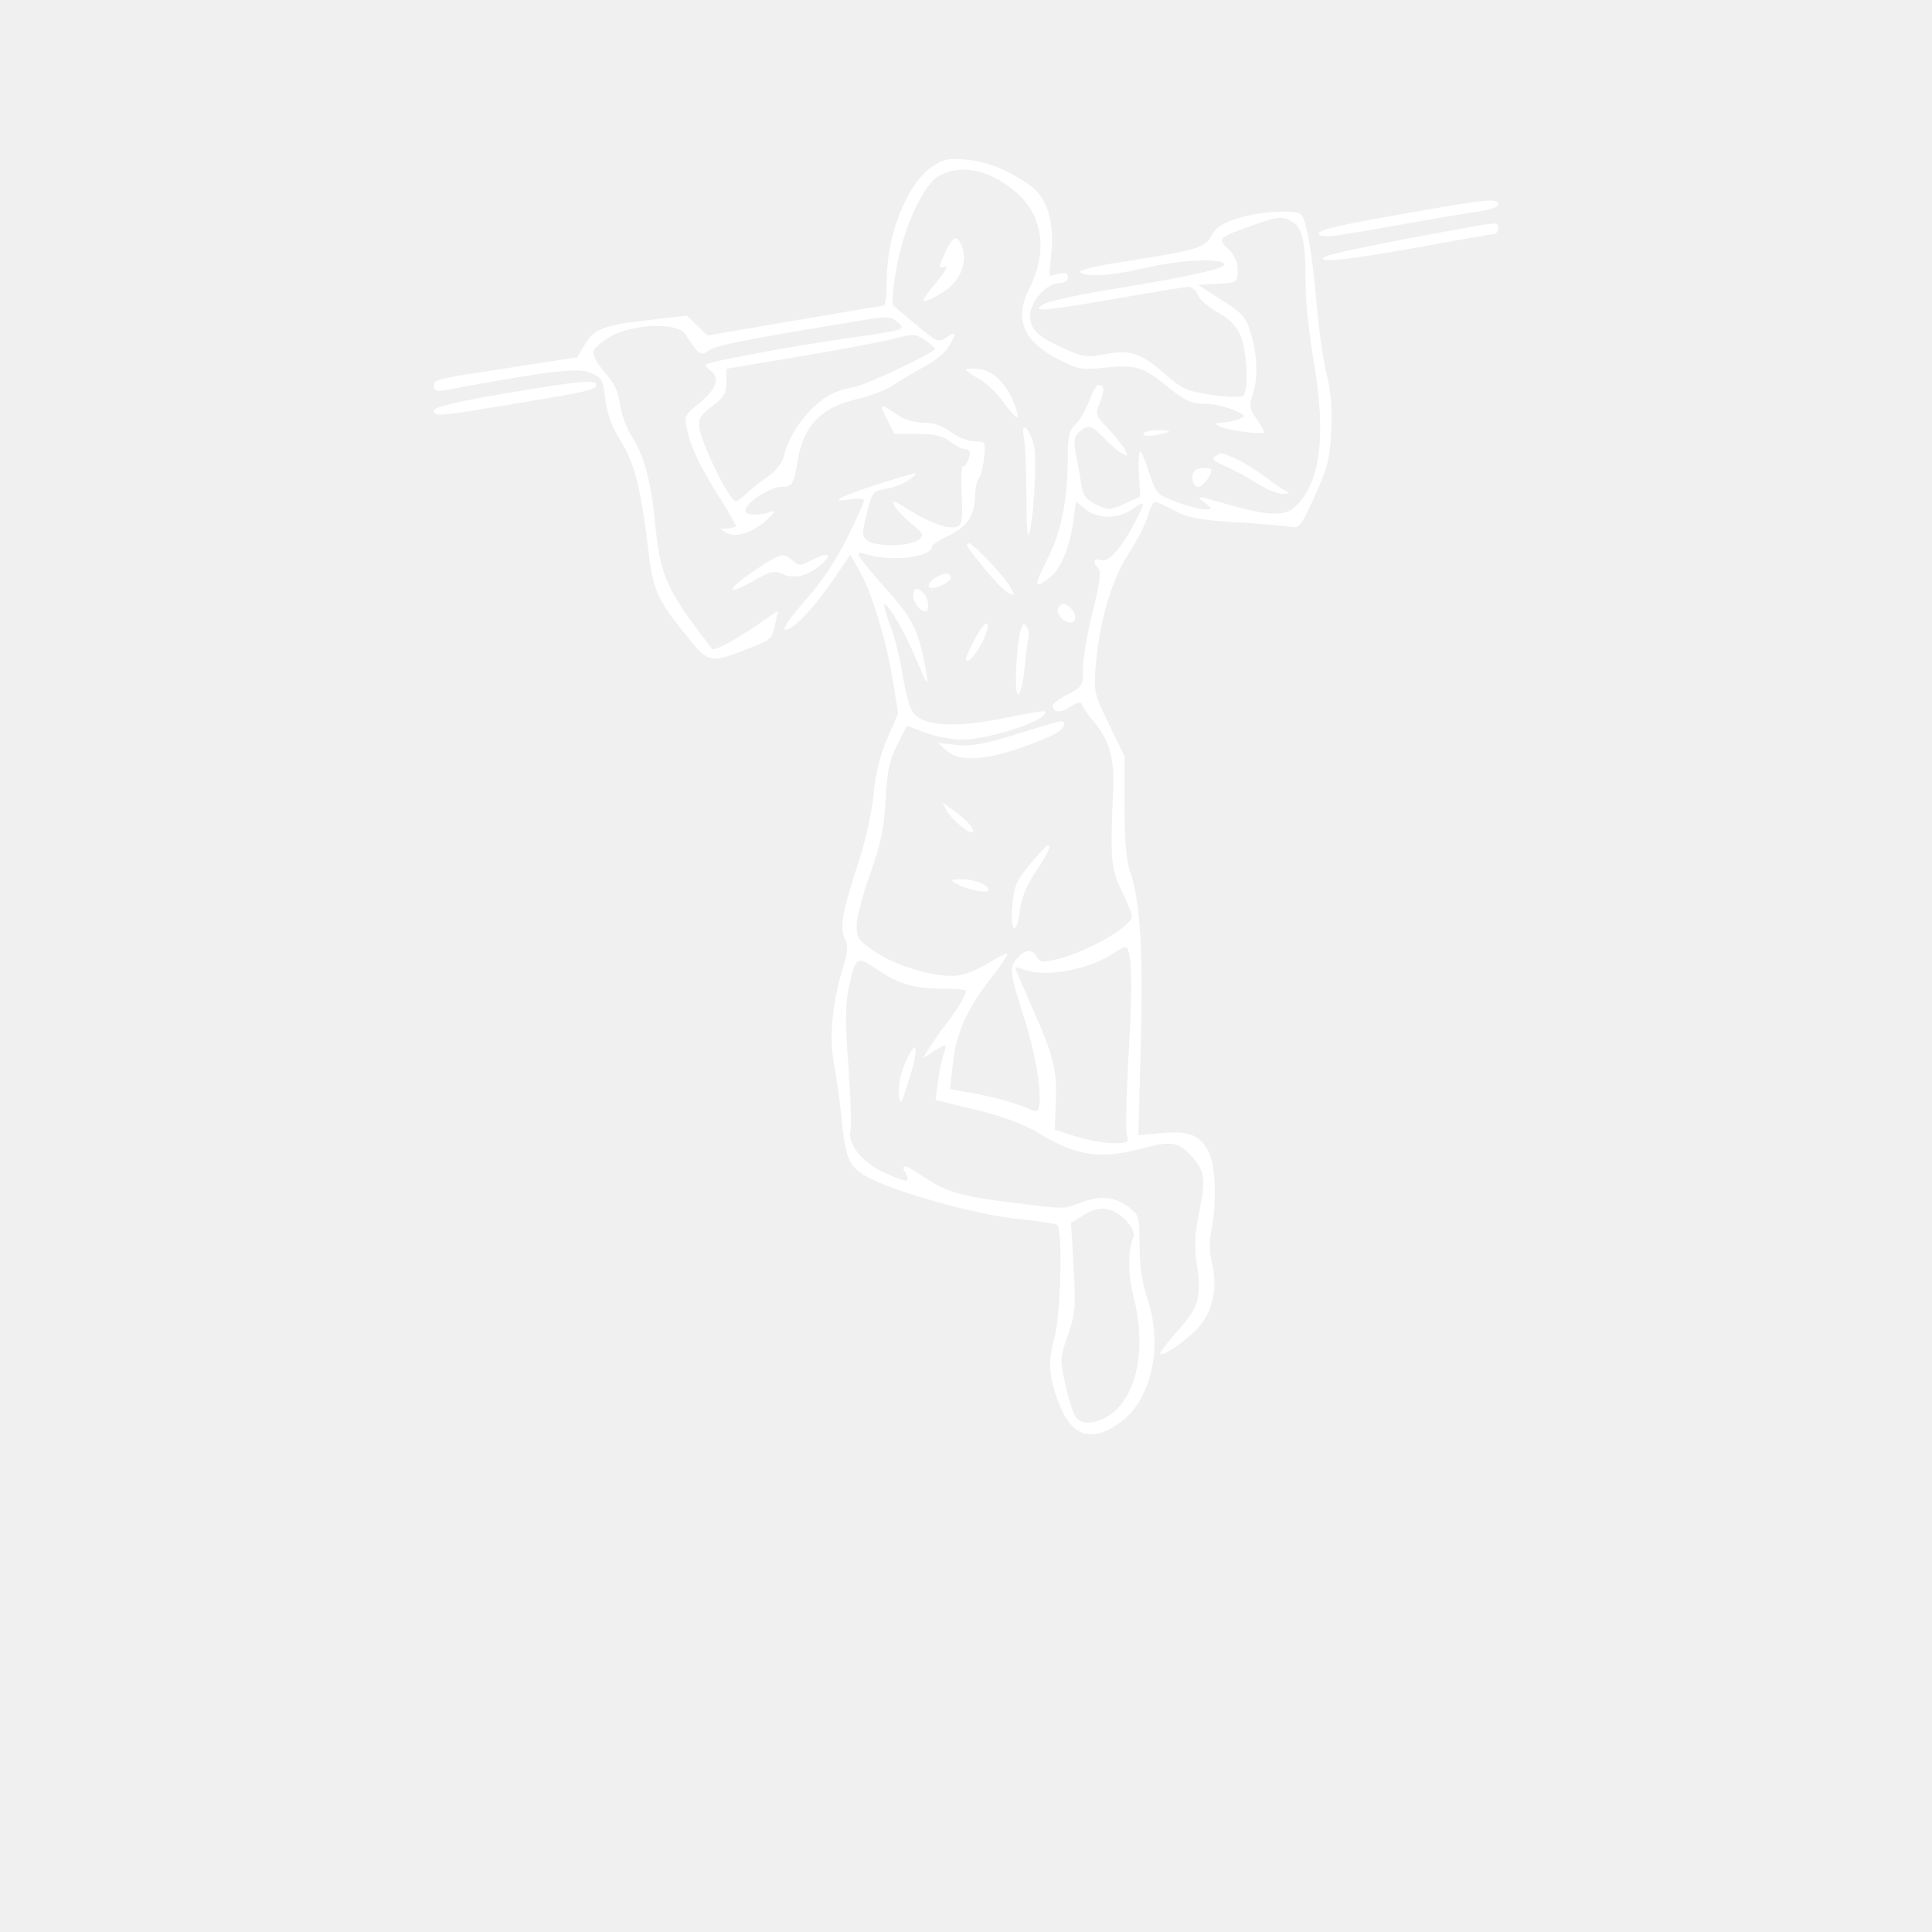
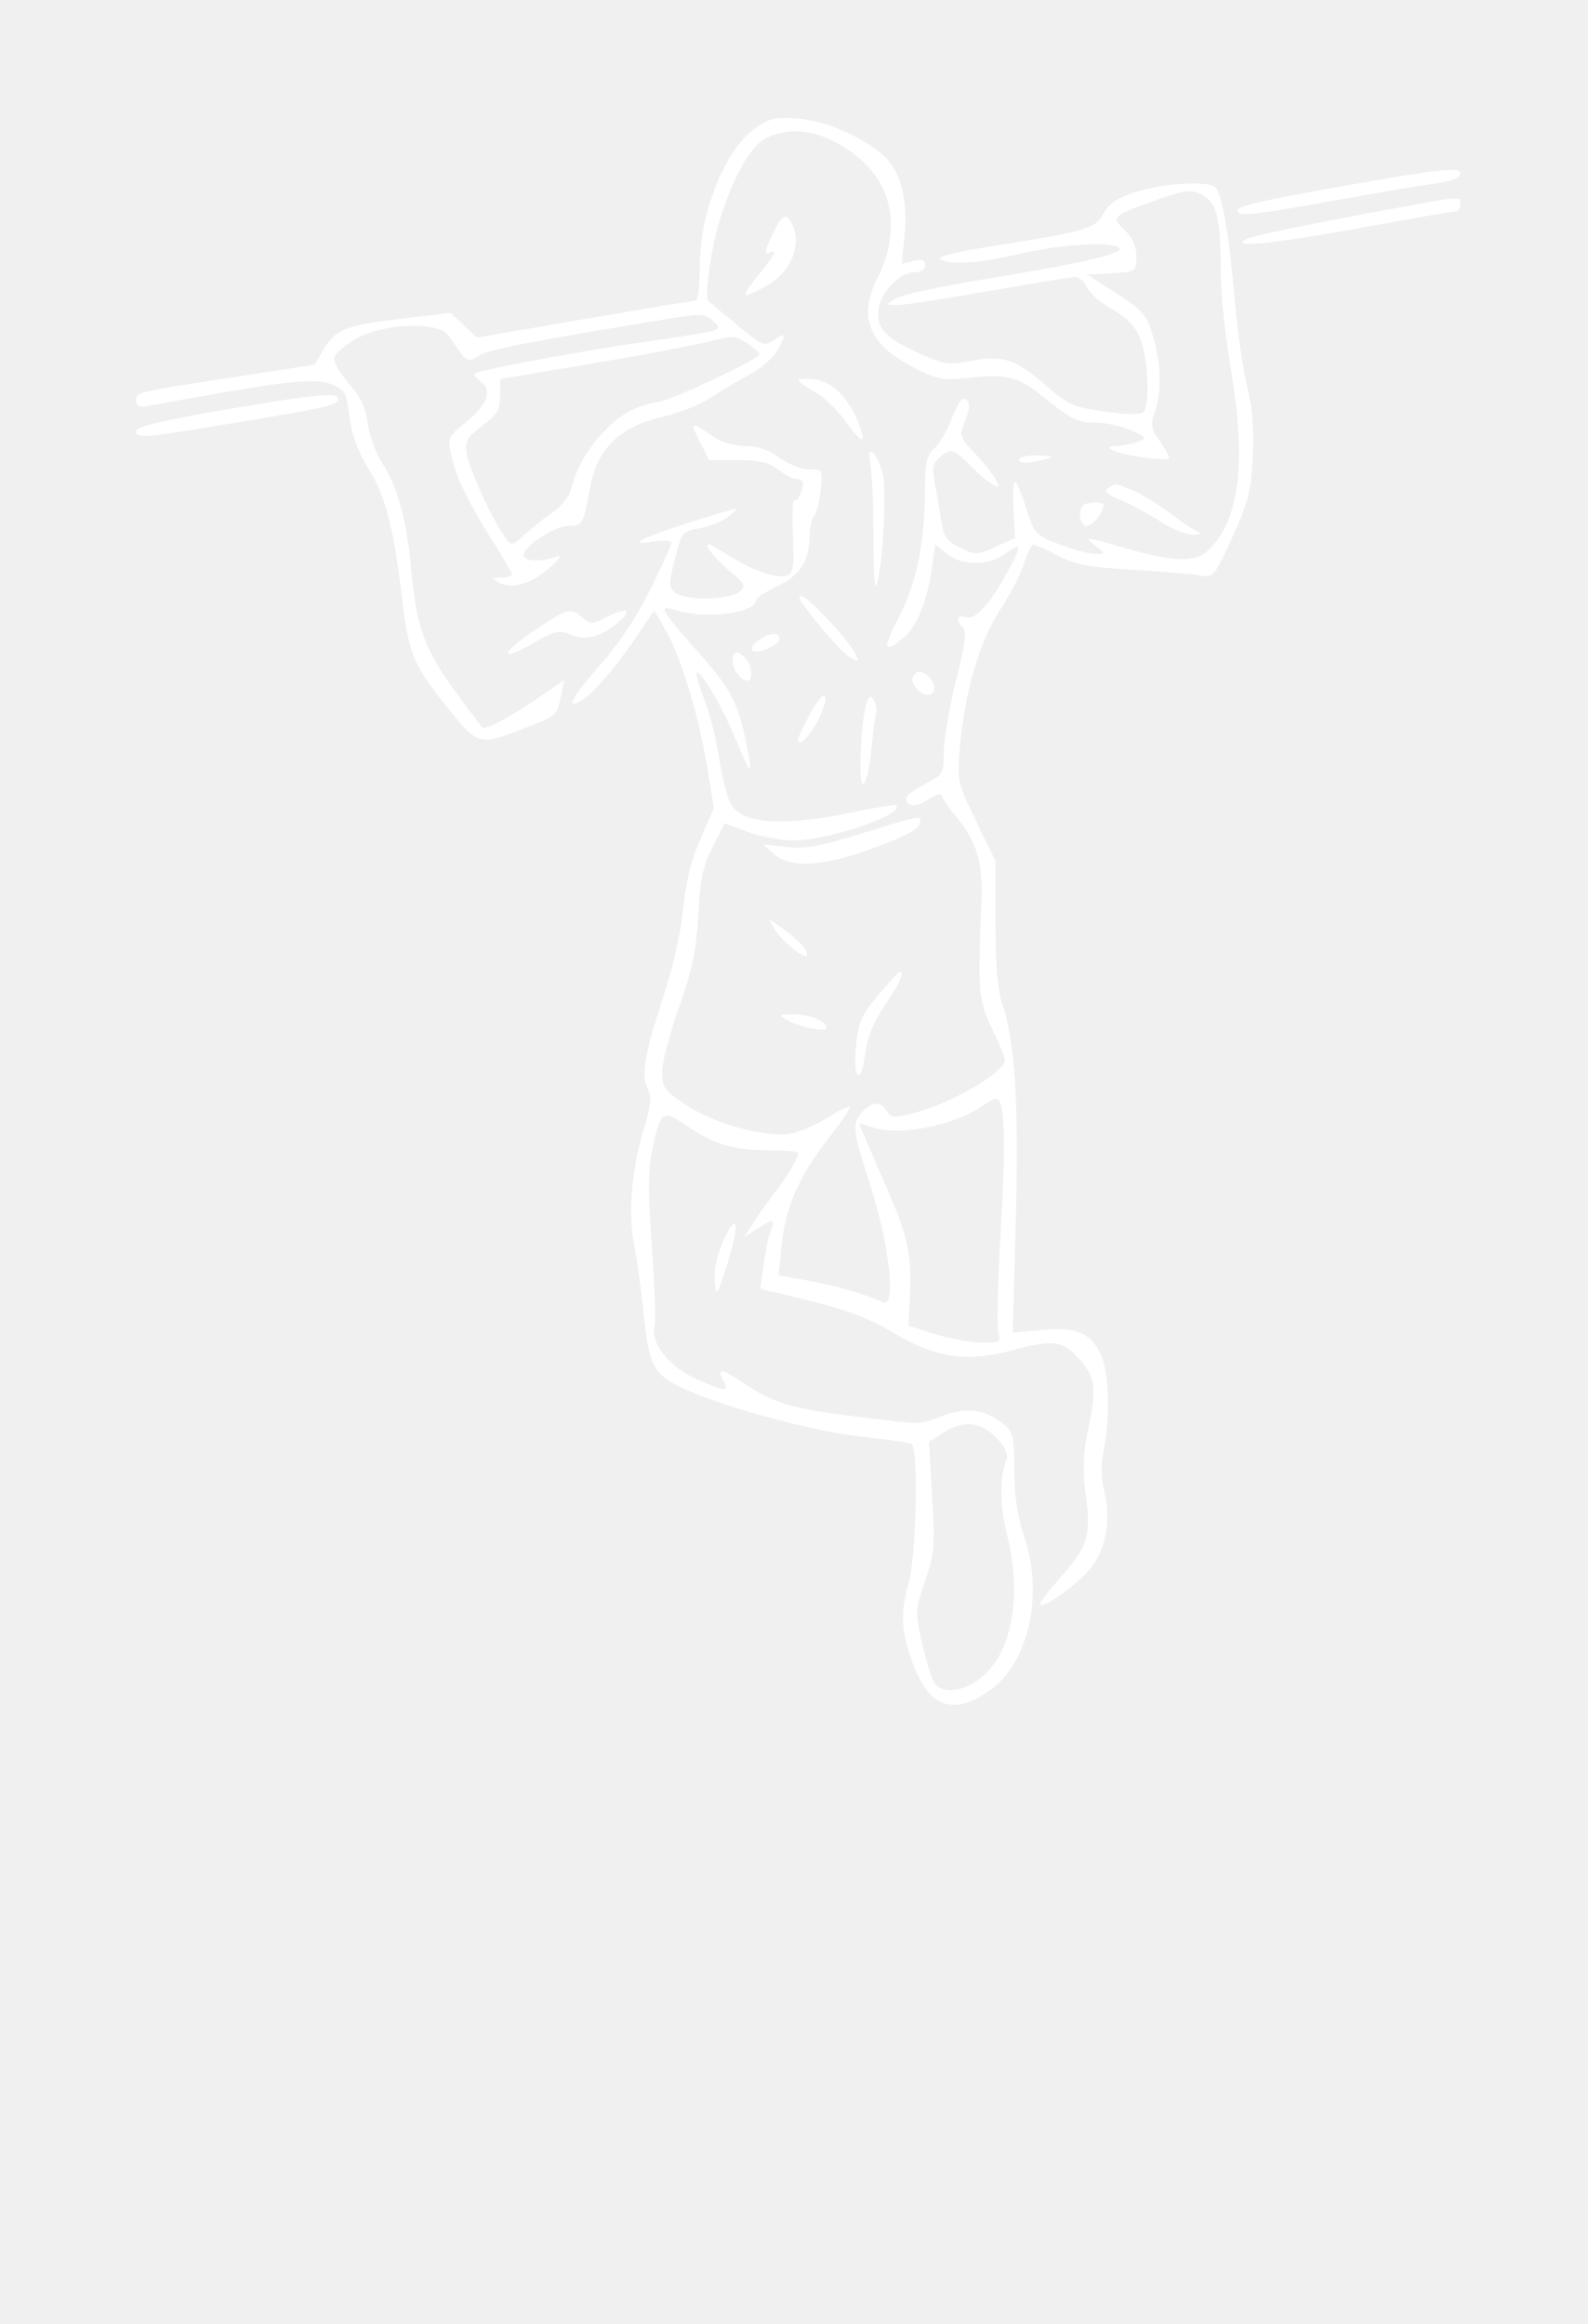
- <svg xmlns="http://www.w3.org/2000/svg" width="512" height="512" viewBox="0 0 512 512">
+ <svg xmlns="http://www.w3.org/2000/svg" width="338" height="495" viewBox="86 17 338 495">
  <path fill="#fff" fill-rule="evenodd" d="M247.015 44.183C240.405 48.69 235 62.152 235 74.105c0 3.792-.338 6.895-.75 6.896s-11.097 1.78-23.744 3.954l-22.994 3.952-2.753-2.638-2.753-2.637-9.869 1.158c-12.338 1.447-14.693 2.343-17.164 6.532l-1.978 3.352-17.748 2.743c-20.742 3.205-20.247 3.082-20.247 5.027 0 1.1.741 1.368 2.75.995 27.545-5.122 35.161-6.053 38.534-4.707 3.218 1.283 3.498 1.758 4.11 6.963.449 3.821 1.762 7.376 4.157 11.257 3.669 5.944 5.322 12.556 7.31 29.248 1.208 10.141 2.45 12.909 9.918 22.096 6.187 7.613 6.184 7.612 16.721 3.508 6.011-2.341 6.105-2.43 6.99-6.627l.701-3.323-5.846 3.985c-6.108 4.164-11.129 6.776-11.673 6.073-12.323-15.923-13.721-19.092-15.184-34.412-.939-9.837-2.92-17.043-5.938-21.604-1.425-2.153-2.873-6.048-3.219-8.655-.454-3.43-1.571-5.797-4.039-8.56-1.877-2.101-3.267-4.57-3.091-5.487.177-.917 2.313-2.766 4.747-4.109 6.017-3.319 17.582-3.663 19.633-.585 3.942 5.918 3.893 5.886 6.502 4.236 2.104-1.331 9.651-2.794 41.146-7.977 6.091-1.003 6.924-.93 8.799.766 2.041 1.847 1.854 1.905-13.402 4.096-15.184 2.181-36.711 6.189-37.553 6.992-.235.224.383 1 1.373 1.724 2.513 1.838 1.296 4.972-3.394 8.742-3.675 2.953-3.777 3.201-2.905 7.079 1.048 4.666 3.596 9.89 8.998 18.45 2.12 3.359 3.855 6.397 3.855 6.75s-1.012.656-2.25.672c-2.04.028-2.083.128-.462 1.071 2.612 1.52 6.915.237 10.803-3.222 2.188-1.946 2.692-2.771 1.409-2.303-3.224 1.176-7 1.022-7-.285 0-1.948 6.646-6.291 9.627-6.291 2.895 0 3.19-.503 4.371-7.465 1.499-8.829 6.281-13.634 15.724-15.798 3.453-.791 7.866-2.518 9.807-3.838 1.941-1.319 5.609-3.499 8.15-4.844s5.34-3.664 6.221-5.154c2.162-3.662 2.013-4.304-.578-2.489-2.057 1.441-2.49 1.267-7.75-3.122a8333 8333 0 0 0-6.332-5.279c-.418-.348-.075-4.654.763-9.571 1.901-11.148 7.248-22.743 11.504-24.943 6.121-3.166 13.839-1.342 20.752 4.904 6.651 6.009 7.844 15.49 3.121 24.809-4.27 8.427-1.822 14.252 8.103 19.281 4.652 2.358 5.917 2.572 11.597 1.964 8.332-.893 10.302-.303 16.883 5.058 4.505 3.669 6.246 4.487 9.555 4.487 2.225 0 5.719.721 7.764 1.602 3.32 1.431 3.504 1.691 1.718 2.43-1.1.455-3.125.873-4.5.928-1.912.077-2.147.303-1 .959 1.995 1.141 12 2.458 12 1.579 0-.379-.94-2.009-2.088-3.622-1.773-2.489-1.924-3.404-1-6.053 1.509-4.33 1.359-10.561-.397-16.391-1.317-4.379-2.187-5.381-7.75-8.932l-6.265-4 5.25-.302c5.203-.3 5.25-.332 5.25-3.576 0-2.207-.822-4.046-2.524-5.645-2.995-2.814-2.759-3.023 7.429-6.583 5.738-2.005 6.758-2.102 9.139-.871 3.146 1.626 3.928 4.973 3.945 16.866.006 4.339.951 13.339 2.1 20 3.467 20.106 1.837 32.848-4.992 39.025-2.762 2.497-7.301 2.284-18.097-.849-7.71-2.237-8.268-2.287-6-.538 2.47 1.906 2.474 1.929.288 1.951-1.217.012-4.623-.88-7.569-1.982-5.129-1.919-5.429-2.236-7.078-7.466-.947-3.004-2.041-5.661-2.431-5.904s-.563 2.358-.383 5.78l.327 6.221-4.113 1.854c-3.851 1.737-4.33 1.752-7.524.229-2.764-1.319-3.52-2.346-3.988-5.419a231 231 0 0 0-1.409-8.017c-.672-3.415-.508-4.517.853-5.75 2.374-2.148 3.259-1.938 6.59 1.562 1.615 1.697 3.759 3.531 4.763 4.076 1.604.87 1.696.748.756-1.008-.587-1.098-2.612-3.634-4.499-5.635-3.32-3.52-3.387-3.745-2.047-6.951 1.29-3.087 1.106-4.568-.567-4.568-.383 0-1.45 1.97-2.369 4.378-.92 2.407-2.556 5.177-3.636 6.155-1.569 1.419-1.968 3.103-1.984 8.372-.035 11.653-1.721 20.113-5.449 27.345-3.647 7.073-3.487 8.076.756 4.739 2.881-2.266 5.288-8.176 6.217-15.261l.625-4.772 2.57 2.022c3.32 2.611 8.693 2.591 12.397-.046 3.346-2.383 3.526-2.046 1.263 2.368-3.866 7.541-7.463 11.802-9.436 11.175-2.108-.668-2.548.5-.836 2.212.784.784.364 3.958-1.5 11.348-1.423 5.644-2.587 12.435-2.587 15.093 0 4.63-.167 4.916-4 6.872-2.2 1.122-4 2.455-4 2.961 0 1.907 2.036 2.061 4.645.352 2.035-1.333 2.807-1.458 3.124-.505.232.696 1.51 2.559 2.84 4.14 4.451 5.289 5.777 9.846 5.397 18.552-.802 18.4-.601 20.764 2.269 26.63 1.499 3.063 2.725 6.064 2.725 6.669 0 2.61-11.537 9.3-19.492 11.303-4.175 1.051-4.874.996-5.684-.452-1.208-2.158-3.114-2.092-5.169.179-2.277 2.516-2.14 3.751 1.775 15.968 4.011 12.512 5.463 25.81 2.691 24.626-4.862-2.076-9.582-3.458-15.593-4.566l-6.72-1.238.673-6.56c.819-7.992 3.746-14.653 9.879-22.484 2.552-3.258 4.64-6.286 4.64-6.728s-2.038.489-4.529 2.069-6.065 3.161-7.944 3.513c-5.201.976-16.255-1.989-22.277-5.975-4.79-3.17-5.248-3.802-5.228-7.214.012-2.057 1.629-8.24 3.594-13.74 2.828-7.917 3.675-11.979 4.065-19.5.394-7.592 1.013-10.522 3.079-14.588l2.585-5.089 4.838 1.839c2.661 1.011 7.06 1.838 9.776 1.838 7.59 0 23.823-5.551 21.889-7.486-.194-.193-4.402.494-9.35 1.528-14.958 3.124-23.665 2.478-25.931-1.926-.741-1.439-1.848-5.868-2.462-9.843s-2.03-9.546-3.147-12.38-1.822-5.362-1.567-5.617c.74-.741 5.244 6.914 8.151 13.854 3.217 7.68 3.661 8.266 2.878 3.797-1.819-10.382-3.482-13.903-9.99-21.154-3.589-4-6.954-8.029-7.476-8.952-.843-1.493-.588-1.576 2.292-.75 6.408 1.837 16.754.463 16.754-2.226 0-.459 1.959-1.756 4.353-2.881 4.97-2.336 6.966-5.363 7.072-10.726.041-2.056.462-4.02.934-4.364s1.093-2.707 1.38-5.25c.515-4.567.485-4.624-2.415-4.624-1.614 0-4.46-1.125-6.324-2.5-2.251-1.66-4.699-2.5-7.29-2.5-2.155 0-5.09-.822-6.556-1.836-5.093-3.523-5.348-3.465-3.207.731l2.094 4.105h6.072c4.557 0 6.706.499 8.614 2 1.399 1.1 3.157 2 3.908 2s1.365.413 1.365.918c0 1.697-1.203 4.074-1.858 3.67-.357-.221-.487 3.153-.29 7.496.294 6.466.075 8.007-1.205 8.498-2.139.821-7.405-1.043-13.029-4.609-3.778-2.396-4.489-2.6-3.66-1.052.566 1.057 2.624 3.238 4.575 4.845 3.257 2.685 3.408 3.038 1.853 4.329-2.128 1.766-11.535 1.856-13.614.13-1.373-1.139-1.378-1.901-.049-7.18 1.445-5.737 1.599-5.924 5.38-6.562 2.14-.362 4.905-1.51 6.144-2.552 2.239-1.883 2.226-1.886-2.247-.55-14.821 4.425-21.094 7.158-13.664 5.952 2.015-.327 3.664-.202 3.664.278s-2.058 5.02-4.573 10.088c-2.962 5.968-6.868 11.775-11.087 16.479-3.587 4.001-5.986 7.44-5.34 7.655 1.7.567 7.421-5.308 12.734-13.078l4.612-6.745 2.423 4.245c3.249 5.693 7.078 18.285 8.831 29.04l1.433 8.795-2.907 6.705c-1.951 4.502-3.141 9.334-3.621 14.705-.411 4.603-2.163 12.428-4.127 18.428-4.177 12.768-4.936 17.161-3.446 19.945.905 1.691.744 3.447-.766 8.383-2.632 8.599-3.459 18.152-2.141 24.744.604 3.025 1.482 9.325 1.95 14 1.163 11.614 2.042 13.47 7.736 16.342 7.831 3.949 28.035 9.511 38.664 10.643 5.432.578 10.269 1.295 10.75 1.592 1.578.976 1.015 24.133-.733 30.145-1.841 6.335-1.38 11.111 1.784 18.464 3.339 7.763 8.516 8.993 15.761 3.745 8.196-5.938 11.35-20.301 7.169-32.649-1.444-4.264-2.106-8.721-2.106-14.178 0-7.338-.199-8.115-2.547-9.962-3.771-2.966-7.56-3.454-12.553-1.615-5.415 1.994-3.92 1.983-19.037.137-13.233-1.615-17.273-2.832-23.538-7.089-4.553-3.094-5.759-3.254-4.325-.575 1.364 2.549.65 2.518-5.629-.244-5.768-2.537-9.896-7.641-8.988-11.112.305-1.166.055-8.876-.555-17.132-.835-11.3-.82-16.372.058-20.512 1.796-8.466 2.171-8.739 7.251-5.285 5.957 4.052 10.043 5.285 17.512 5.285 3.493 0 6.351.255 6.351.566 0 1.066-2.29 4.935-4.992 8.434-1.486 1.925-3.559 4.85-4.605 6.5l-1.903 3 2.715-1.75c3.529-2.275 3.909-2.209 2.885.5-.469 1.238-1.151 4.5-1.516 7.25l-.665 5 10.791 2.635c7.318 1.788 12.708 3.802 16.749 6.261 9.67 5.884 16.168 6.888 26.541 4.104 8.428-2.262 10.374-1.977 13.896 2.035 3.504 3.99 3.728 5.984 1.739 15.491-.993 4.744-1.116 8.292-.453 12.999 1.262 8.95.578 11.302-5.157 17.737-2.747 3.081-4.8 5.797-4.562 6.034.786.786 7.346-3.815 10.399-7.292 3.566-4.061 4.855-10.564 3.322-16.767-.662-2.683-.721-5.888-.159-8.737 1.411-7.154 1.141-16.848-.57-20.454-2.226-4.691-5.199-5.938-12.565-5.27l-6.206.563.643-24.25c.659-24.872-.183-38.096-2.92-45.852-.936-2.655-1.407-8.395-1.407-17.166v-13.177l-4.107-8.447c-3.941-8.104-4.083-8.732-3.511-15.447 1.02-11.955 4.138-22.69 8.593-29.583 2.227-3.445 4.564-7.986 5.195-10.09s1.502-3.827 1.935-3.827 2.774 1.055 5.199 2.345c3.571 1.898 6.646 2.478 16.165 3.047 6.466.387 12.943.931 14.394 1.209 2.474.476 2.881-.03 6.586-8.191 3.395-7.478 4.005-9.906 4.351-17.304.272-5.809-.111-10.578-1.178-14.673-.87-3.336-2.047-11.436-2.616-18-1.293-14.923-2.84-23.706-4.345-24.663-2.015-1.283-10.948-.715-16.587 1.054-4.036 1.266-5.846 2.46-7.066 4.661-1.819 3.283-3.548 3.78-24.767 7.116-6.61 1.039-10.739 2.1-10 2.569 2.117 1.344 8.262.928 17.259-1.17 8.959-2.089 19.975-2.658 20.949-1.082.719 1.162-8.475 3.244-29.449 6.668-9.075 1.481-17.388 3.306-18.473 4.054-1.899 1.31-1.88 1.36.532 1.36 1.377 0 10.14-1.345 19.473-2.988s17.649-2.994 18.481-3c.832-.007 1.957.996 2.5 2.229s2.948 3.318 5.344 4.634c2.955 1.623 4.848 3.557 5.884 6.009 1.75 4.146 2.247 14.56.759 15.924-.607.556-3.875.501-8.316-.14-6.627-.956-7.823-1.5-12.706-5.773-6.207-5.431-9.026-6.31-15.978-4.979-4.401.843-5.655.66-10.473-1.526-7.164-3.251-9.027-5.054-9.027-8.74 0-3.721 4.38-8.65 7.687-8.65 1.402 0 2.313-.598 2.313-1.519 0-1.116-.655-1.355-2.472-.899l-2.472.621.615-6.583c.738-7.899-1.25-14.193-5.467-17.311-5.381-3.978-11.627-6.537-17.132-7.017-4.706-.41-6.113-.116-9.057 1.891M375.5 56.024c-21.624 3.792-26.628 4.96-25.953 6.053.65 1.05 3.598.701 21.953-2.605 7.15-1.288 15.025-2.628 17.5-2.98 6.152-.872 8-1.464 8-2.559 0-1.382-3.806-1.012-21.5 2.091m-1.434 7.017c-11.238 2.1-21.363 4.269-22.5 4.82-4.271 2.074 5.266 1.153 24.434-2.361 10.502-1.925 19.523-3.5 20.047-3.5s.953-.675.953-1.5c0-1.857 1.495-2.022-22.934 2.541m-123.381 3.493c-2.085 4.373-2.095 4.837-.087 4.067.88-.338-.287 1.639-2.593 4.393-4.655 5.559-4.39 6.04 1.495 2.71 4.673-2.644 7.093-8.015 5.499-12.205-1.289-3.392-2.321-3.144-4.314 1.035M237 89.742c-3.025.787-14.275 2.906-25 4.709l-19.5 3.279v3.564c0 2.959-.641 4.044-3.778 6.385-3.274 2.445-3.717 3.246-3.323 6.011.454 3.179 5.468 14.067 8.173 17.749 1.393 1.895 1.486 1.882 4.176-.589 1.514-1.391 4.213-3.531 6-4.756s3.536-3.434 3.89-4.91c1.025-4.281 3.345-8.428 6.724-12.019 3.761-3.997 6.793-5.654 12.122-6.621 3.073-.557 19.649-8.343 21.319-10.014.172-.171-.951-1.191-2.495-2.265-2.624-1.826-3.168-1.861-8.308-.523m19 8.231c0 .315 1.534 1.398 3.408 2.408 1.874 1.009 4.847 3.839 6.606 6.288 3.517 4.898 4.637 5.173 2.945.724-2.101-5.527-5.654-9.139-9.423-9.579-1.945-.227-3.536-.155-3.536.159m-122.75 6.4c-12.273 2.102-18.25 3.535-18.25 4.376 0 1.72 1.053 1.633 21.442-1.755 19.796-3.289 21.558-3.703 21.558-5.061 0-1.438-4.956-.95-24.75 2.44m138.094 11.597c.361 1.804.656 8.474.656 14.822s.22 11.321.489 11.052c1.279-1.279 2.463-20.307 1.489-23.925-1.332-4.947-3.564-6.599-2.634-1.949m31.656-.995c0 .56 1.383.712 3.25.356 4.557-.867 4.702-1.331.417-1.331-2.017 0-3.667.439-3.667.975m19.079 5.955c-1.081.684-.484 1.292 2.487 2.533 2.15.899 5.979 2.962 8.509 4.585 2.53 1.624 5.686 2.916 7.013 2.873 1.44-.047 1.836-.306.984-.643-.786-.31-3.432-2.093-5.881-3.962-2.448-1.869-6.023-4.055-7.944-4.857-4.085-1.707-3.415-1.639-5.168-.529m-5.412 3.737c-1.244 1.243-.675 4.333.798 4.333 1.28 0 3.535-2.829 3.535-4.434 0-.792-3.523-.71-4.333.101m-59.995 20.583c4.23 5.768 8.804 10.934 10.472 11.827 1.857.994 1.917.905.796-1.189-1.627-3.04-9.963-11.888-11.199-11.888-.611 0-.637.475-.069 1.25m-56.558 5.833c-7.562 5.049-8.069 7.182-.706 2.97 4.667-2.671 5.752-2.937 7.926-1.947 3.194 1.456 6.801.558 10.369-2.582 3.178-2.796 1.688-3.294-2.844-.951-2.765 1.43-3.198 1.43-4.779 0-2.46-2.227-3.124-2.059-9.966 2.51m47.329 2.335c-1.067.78-1.605 1.753-1.196 2.163.945.944 5.753-1.195 5.753-2.56 0-1.46-2.291-1.26-4.557.397M242 157.8c0 1.855 1.787 4.2 3.2 4.2 1.234 0 .946-3.454-.4-4.8-1.715-1.715-2.8-1.483-2.8.6m38.473 3.244c-.807 1.305 1.304 3.956 3.149 3.956 1.697 0 1.799-2.179.178-3.8-1.476-1.476-2.482-1.523-3.327-.156m-20.135 5.096c-1.241 1.552-4.338 7.483-4.338 8.31 0 1.738 1.933.014 3.892-3.472 2.266-4.031 2.587-7.512.446-4.838m10.322.303c-1.259 3.28-1.977 17.557-.883 17.557.585 0 1.361-3.037 1.724-6.75s.838-7.425 1.057-8.25.019-2.1-.442-2.834c-.672-1.07-.96-1.015-1.456.277m-1.16 28.09c-8.667 2.694-12.06 3.305-16 2.877l-5-.543 2.361 2.066c3.379 2.959 9.947 2.671 19.975-.875 8.3-2.935 11.164-4.521 11.164-6.18 0-1.217-.152-1.184-12.5 2.655m-18.622 20.239c1.283 2.396 6.193 6.49 6.917 5.766.686-.686-1.581-3.249-5.072-5.735l-2.954-2.104zm22.12 14.23c-3.623 4.328-4.261 5.812-4.732 11-.655 7.226 1.181 8.319 2.023 1.205.375-3.165 1.781-6.596 4.139-10.101 3.247-4.824 4.263-7.106 3.165-7.106-.224 0-2.291 2.251-4.595 5.002m-19.582 5.171c2.723 1.58 8.584 2.78 8.584 1.757 0-1.445-3.684-2.932-7.184-2.9-2.922.027-3.088.163-1.4 1.143m41.814 18.378c-6.121 4.288-18.165 6.565-23.665 4.474-1.411-.537-2.565-.819-2.565-.629 0 .191 2.065 5.017 4.589 10.726 5.711 12.917 6.558 16.362 6.198 25.213l-.287 7.052 5.5 1.746c3.025.959 7.465 1.772 9.867 1.806 4.057.057 4.322-.098 3.742-2.189-.343-1.238-.099-11.25.543-22.25 1.089-18.649.775-27.5-.975-27.5-.403 0-1.729.698-2.947 1.551m-55.176 28.726c-1.348 2.966-2.045 6.188-1.838 8.5.32 3.579.422 3.444 2.649-3.505 2.76-8.613 2.253-11.736-.811-4.995m47.11 40.721-3.335 2.077.686 11.712c.617 10.543.466 12.343-1.511 18.017-2.132 6.117-2.149 6.514-.593 13.407.883 3.906 2.106 7.707 2.719 8.446 1.94 2.337 6.56 1.554 10.324-1.751 6.21-5.453 8.216-17.672 4.963-30.228-1.507-5.816-1.543-12.421-.086-15.678.978-2.186-3.294-6.899-6.831-7.537-2.04-.368-4.067.124-6.336 1.535" />
</svg>
